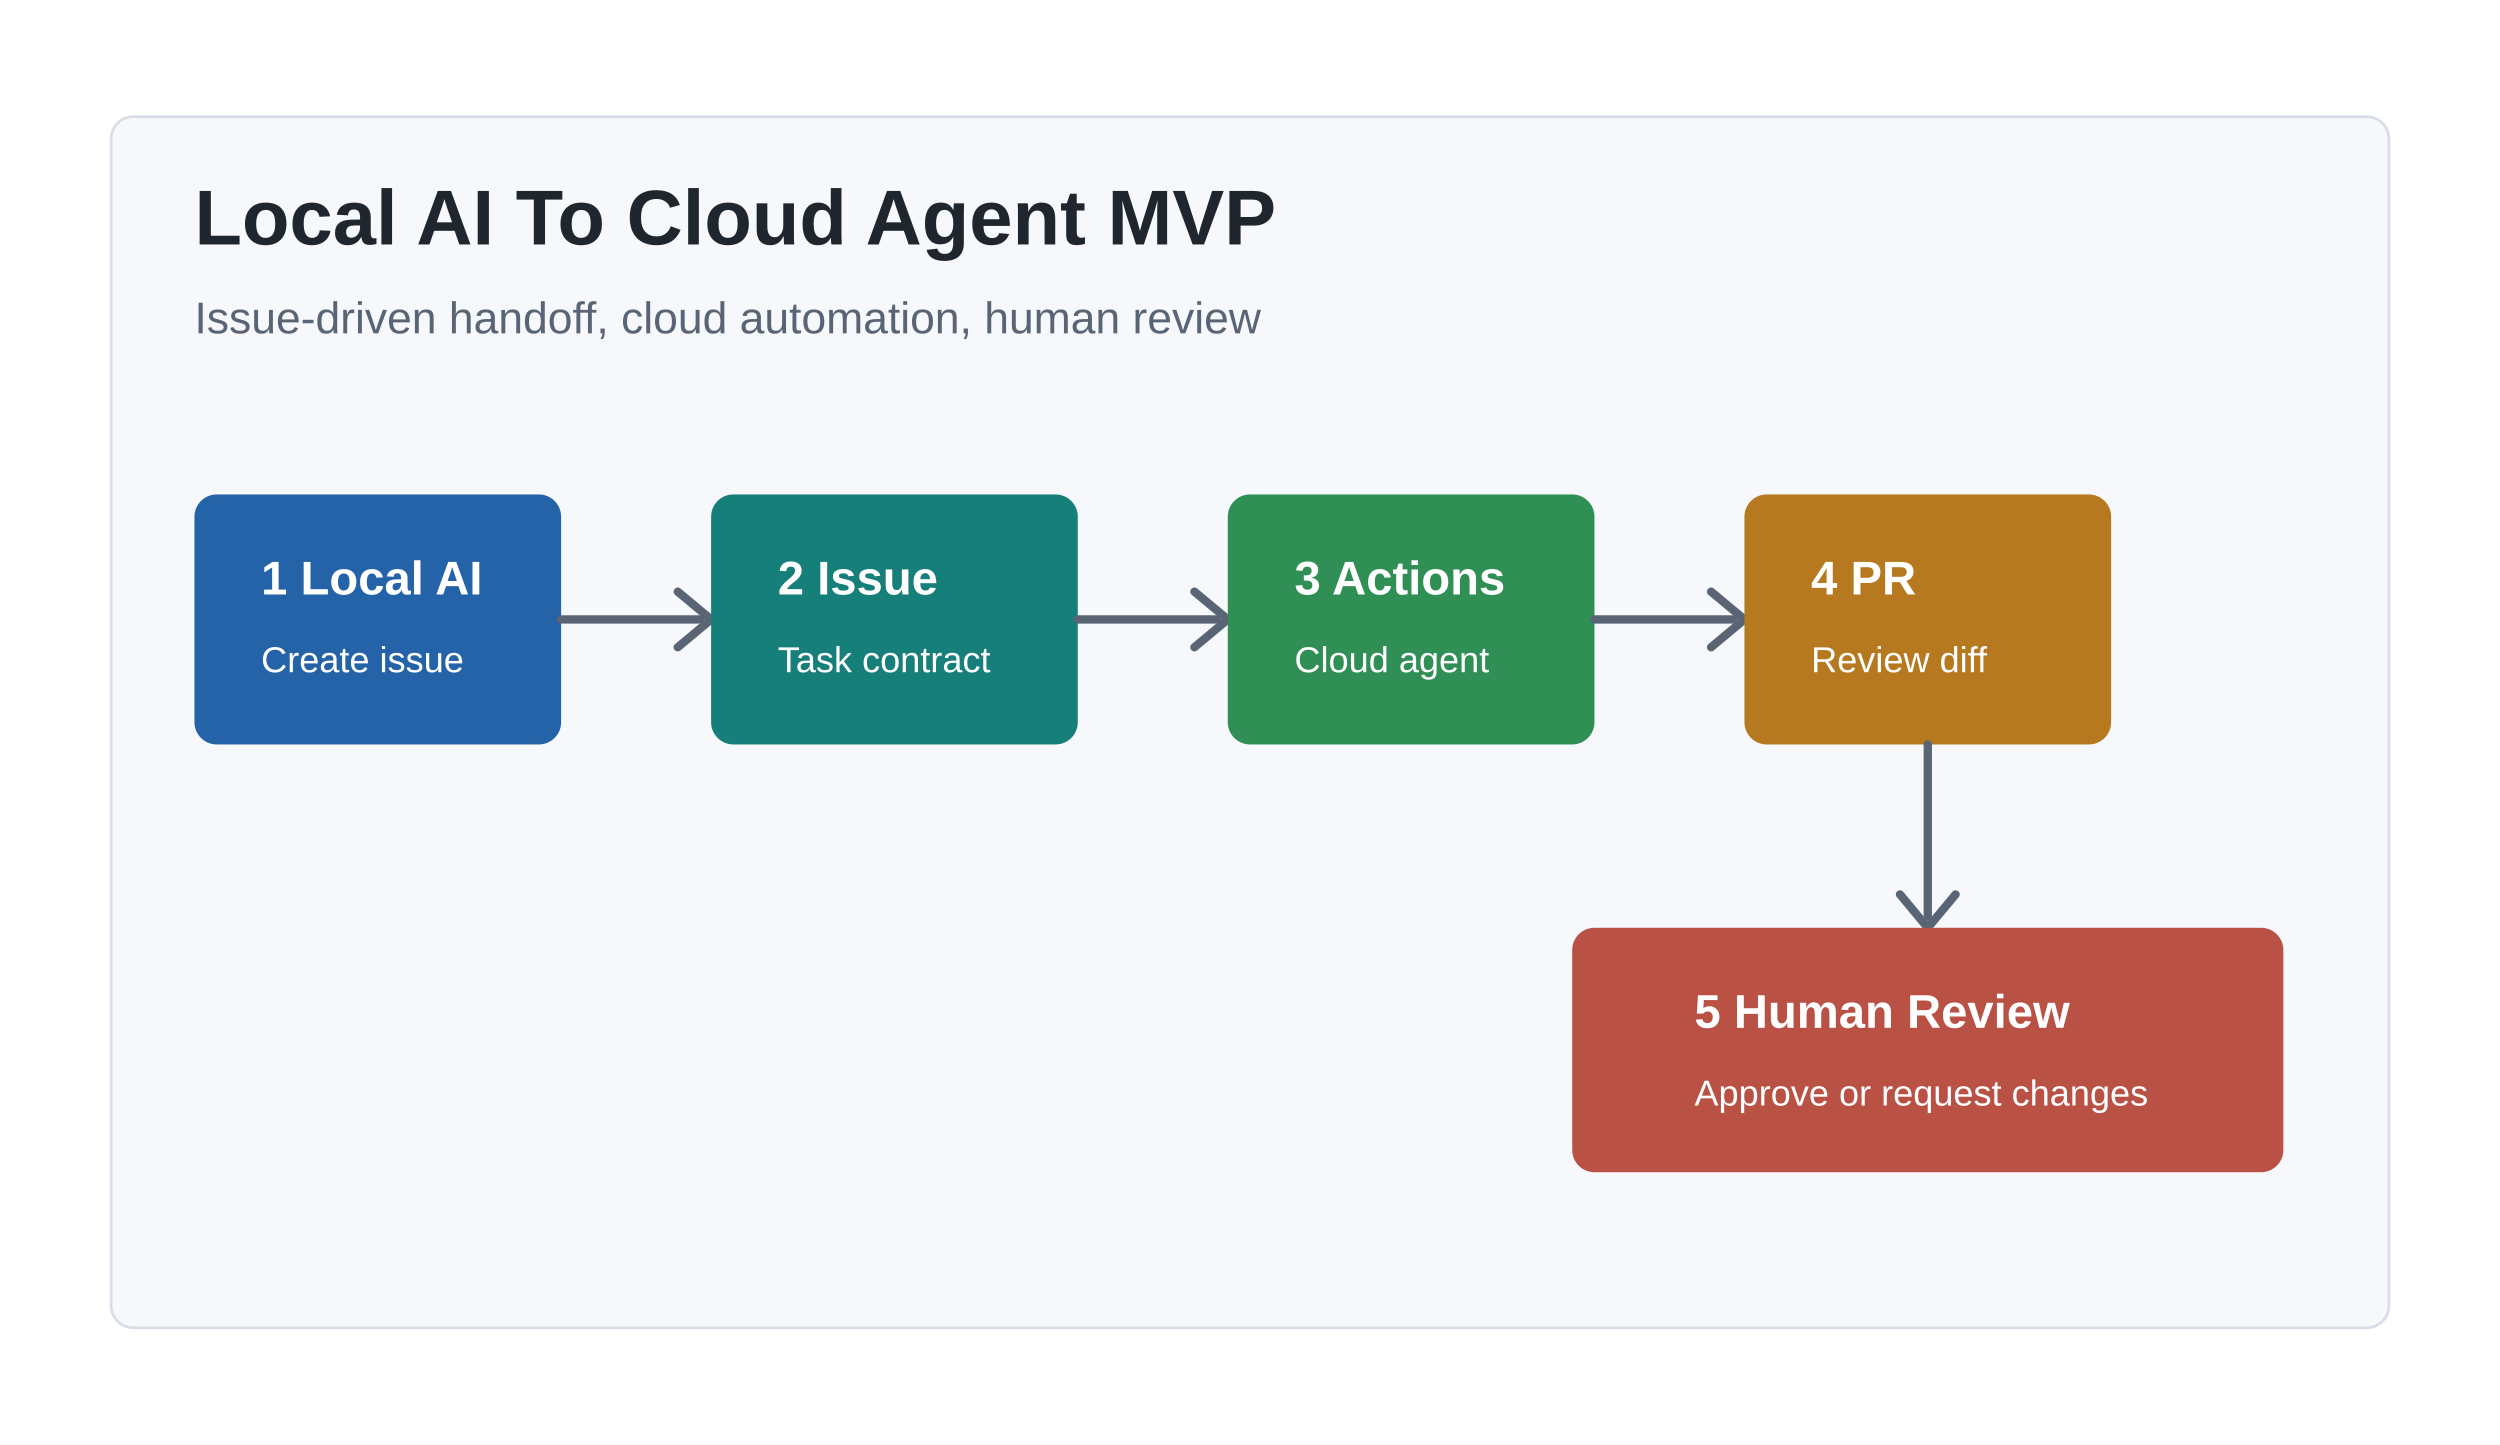
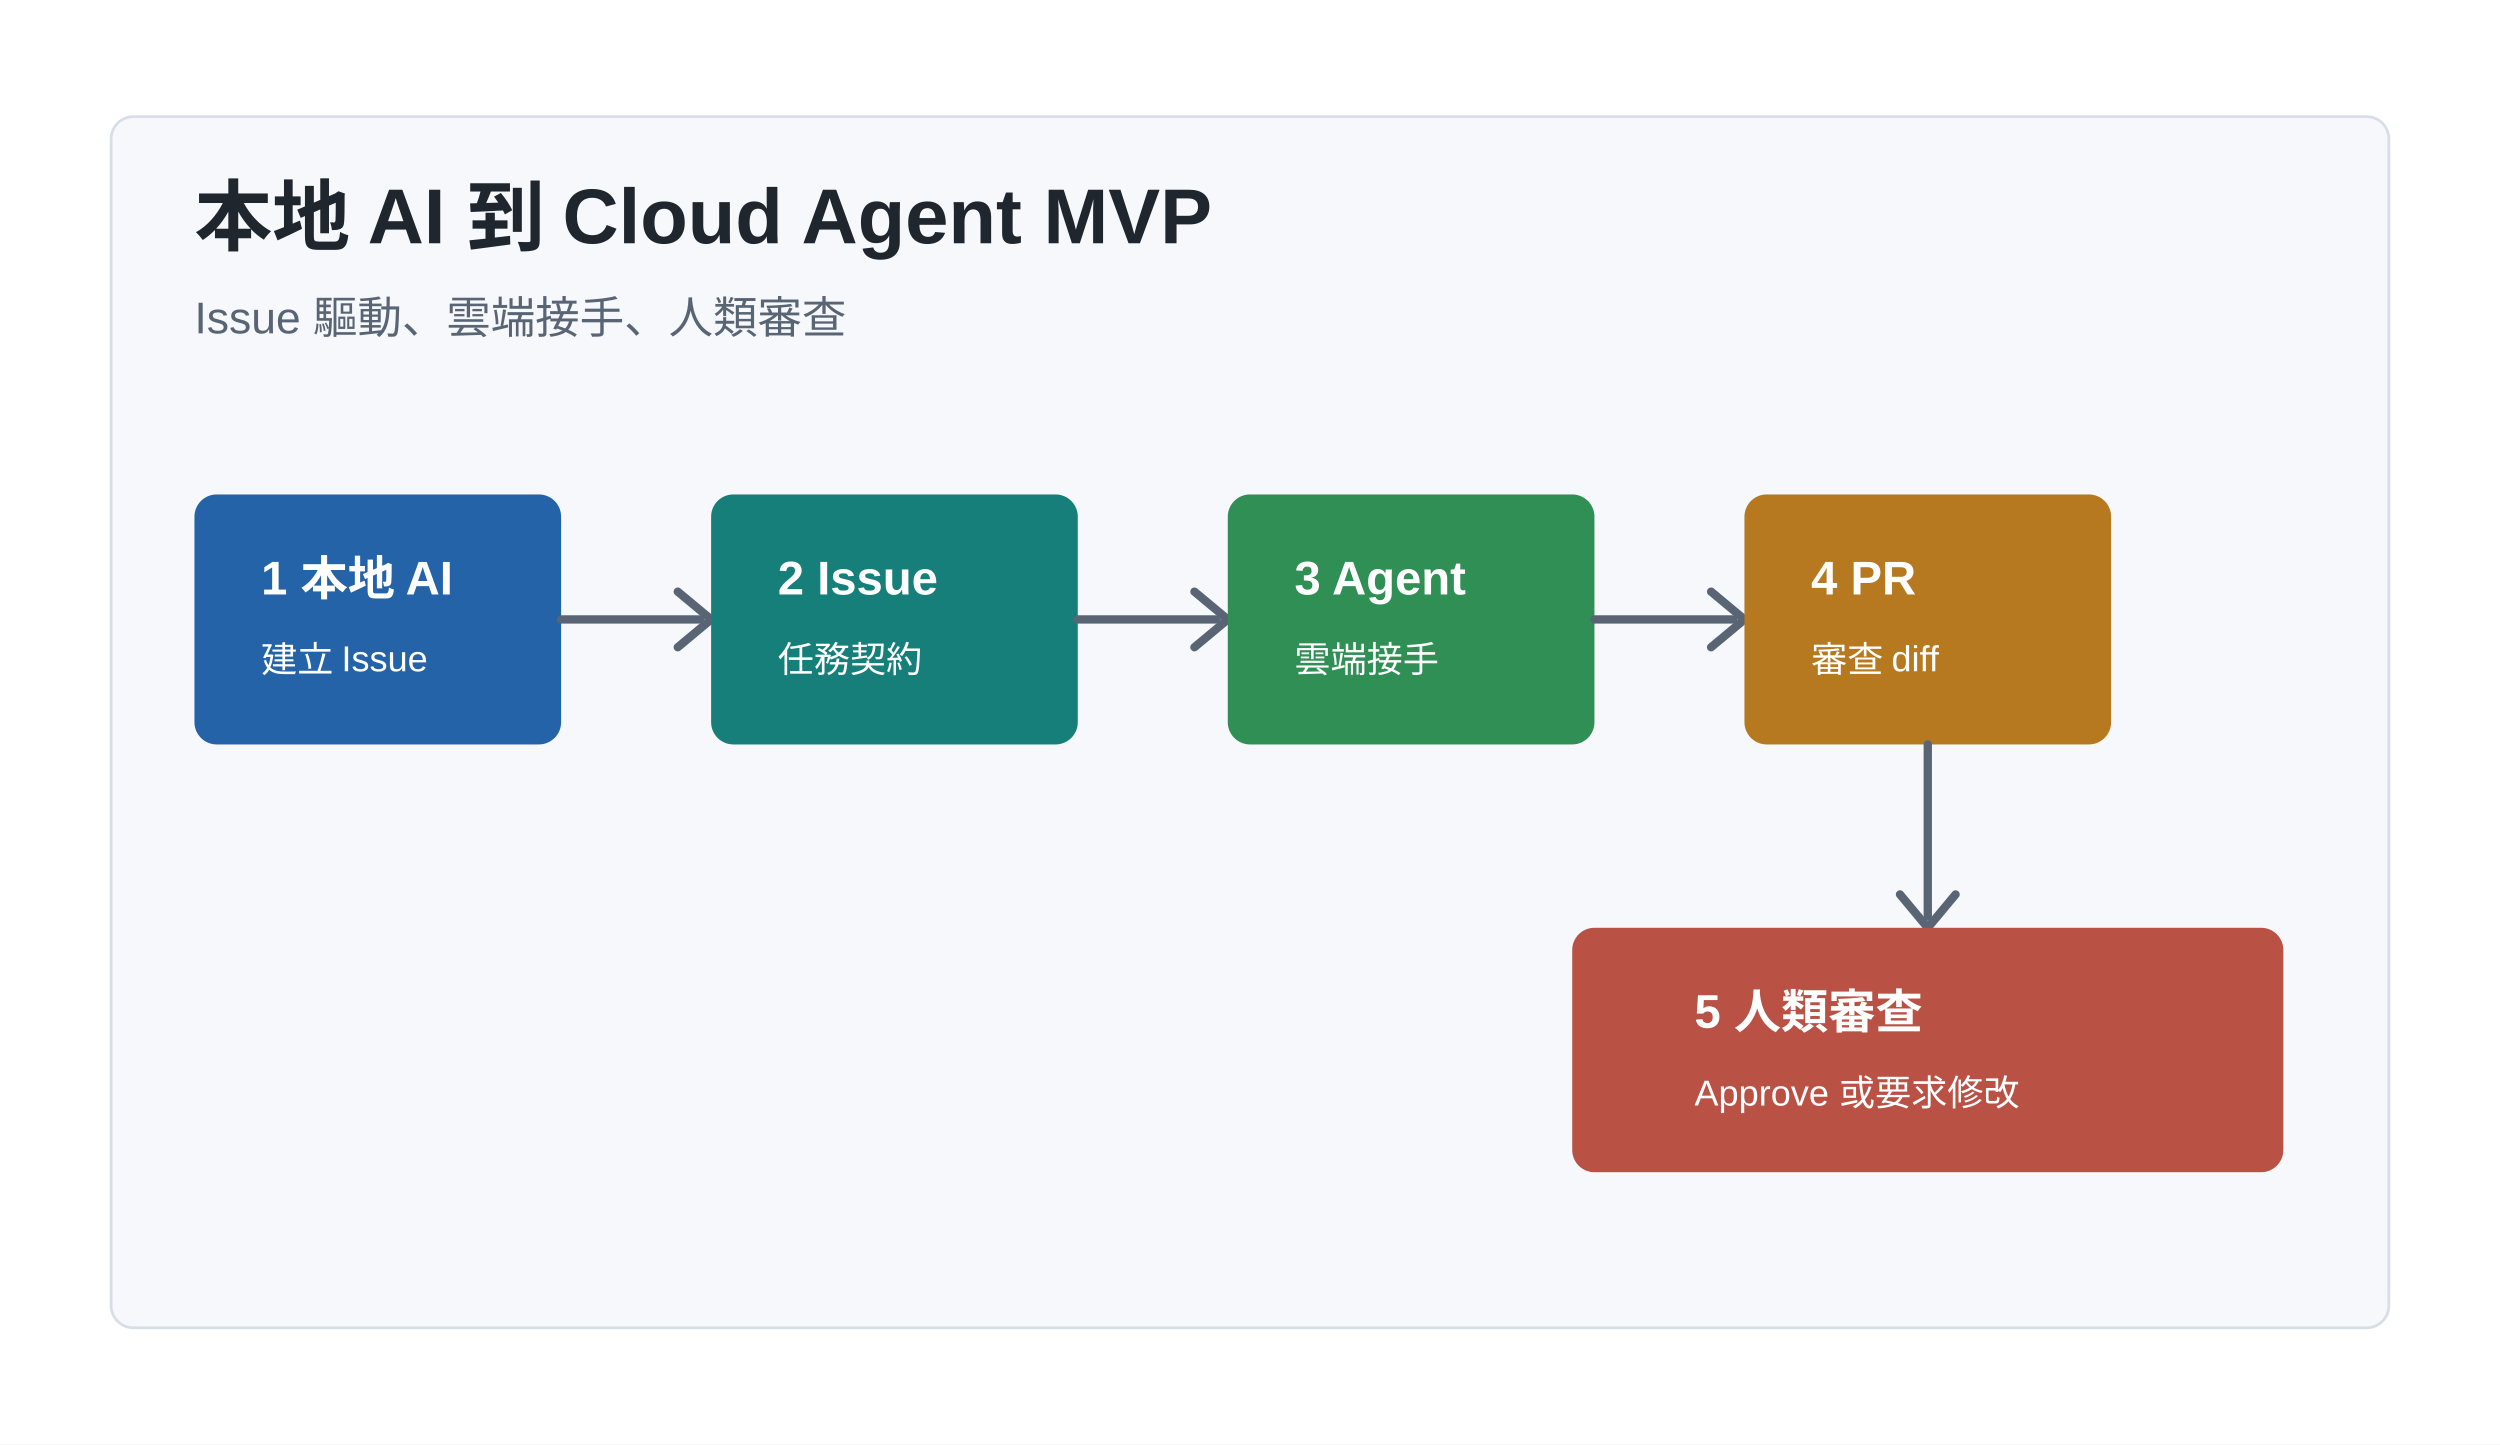
<svg xmlns="http://www.w3.org/2000/svg" width="900" height="520" viewBox="0 0 900 520" role="img" aria-labelledby="title desc">
  <rect width="900" height="520" fill="#ffffff" />
  <rect x="40" y="42" width="820" height="436" rx="8" fill="#f6f8fb" stroke="#d8dee8" />
-   <text x="70" y="88" fill="#20262e" font-family="Segoe UI, Arial, sans-serif" font-size="28" font-weight="700">Local AI To Cloud Agent MVP</text>
-   <text x="70" y="120" fill="#596575" font-family="Segoe UI, Arial, sans-serif" font-size="16">Issue-driven handoff, cloud automation, human review</text>
-   <g font-family="Segoe UI, Arial, sans-serif">
+   <text x="70" y="88" fill="#20262e" font-family="Segoe UI, Microsoft JhengHei, Arial, sans-serif" font-size="28" font-weight="700">本地 AI 到 Cloud Agent MVP</text>
+   <text x="70" y="120" fill="#596575" font-family="Segoe UI, Microsoft JhengHei, Arial, sans-serif" font-size="16">Issue 驅動、雲端接手、人類審查</text>
+   <g font-family="Segoe UI, Microsoft JhengHei, Arial, sans-serif">
    <rect x="70" y="178" width="132" height="90" rx="8" fill="#2563a8" />
-     <text x="94" y="214" fill="#ffffff" font-size="17" font-weight="700">1 Local AI</text>
-     <text x="94" y="242" fill="#ffffff" font-size="13">Create issue</text>
+     <text x="94" y="214" fill="#ffffff" font-size="17" font-weight="700">1 本地 AI</text>
+     <text x="94" y="242" fill="#ffffff" font-size="13">建立 Issue</text>
    <path d="M202 223 H252" stroke="#596575" stroke-width="3" stroke-linecap="round" />
    <path d="M244 213 L256 223 L244 233" fill="none" stroke="#596575" stroke-width="3" stroke-linecap="round" />
    <rect x="256" y="178" width="132" height="90" rx="8" fill="#167f7a" />
    <text x="280" y="214" fill="#ffffff" font-size="17" font-weight="700">2 Issue</text>
-     <text x="280" y="242" fill="#ffffff" font-size="13">Task contract</text>
+     <text x="280" y="242" fill="#ffffff" font-size="13">任務契約</text>
    <path d="M388 223 H438" stroke="#596575" stroke-width="3" stroke-linecap="round" />
    <path d="M430 213 L442 223 L430 233" fill="none" stroke="#596575" stroke-width="3" stroke-linecap="round" />
    <rect x="442" y="178" width="132" height="90" rx="8" fill="#2f8f55" />
-     <text x="466" y="214" fill="#ffffff" font-size="17" font-weight="700">3 Actions</text>
-     <text x="466" y="242" fill="#ffffff" font-size="13">Cloud agent</text>
+     <text x="466" y="214" fill="#ffffff" font-size="17" font-weight="700">3 Agent</text>
+     <text x="466" y="242" fill="#ffffff" font-size="13">雲端接手</text>
    <path d="M574 223 H624" stroke="#596575" stroke-width="3" stroke-linecap="round" />
    <path d="M616 213 L628 223 L616 233" fill="none" stroke="#596575" stroke-width="3" stroke-linecap="round" />
    <rect x="628" y="178" width="132" height="90" rx="8" fill="#b7791f" />
    <text x="652" y="214" fill="#ffffff" font-size="17" font-weight="700">4 PR</text>
-     <text x="652" y="242" fill="#ffffff" font-size="13">Review diff</text>
+     <text x="652" y="242" fill="#ffffff" font-size="13">審查 diff</text>
    <path d="M694 268 V330" stroke="#596575" stroke-width="3" stroke-linecap="round" />
    <path d="M684 322 L694 334 L704 322" fill="none" stroke="#596575" stroke-width="3" stroke-linecap="round" />
    <rect x="566" y="334" width="256" height="88" rx="8" fill="#b95145" />
-     <text x="610" y="370" fill="#ffffff" font-size="17" font-weight="700">5 Human Review</text>
-     <text x="610" y="398" fill="#ffffff" font-size="13">Approve or request changes</text>
+     <text x="610" y="370" fill="#ffffff" font-size="17" font-weight="700">5 人類審查</text>
+     <text x="610" y="398" fill="#ffffff" font-size="13">Approve 或要求修改</text>
  </g>
</svg>
